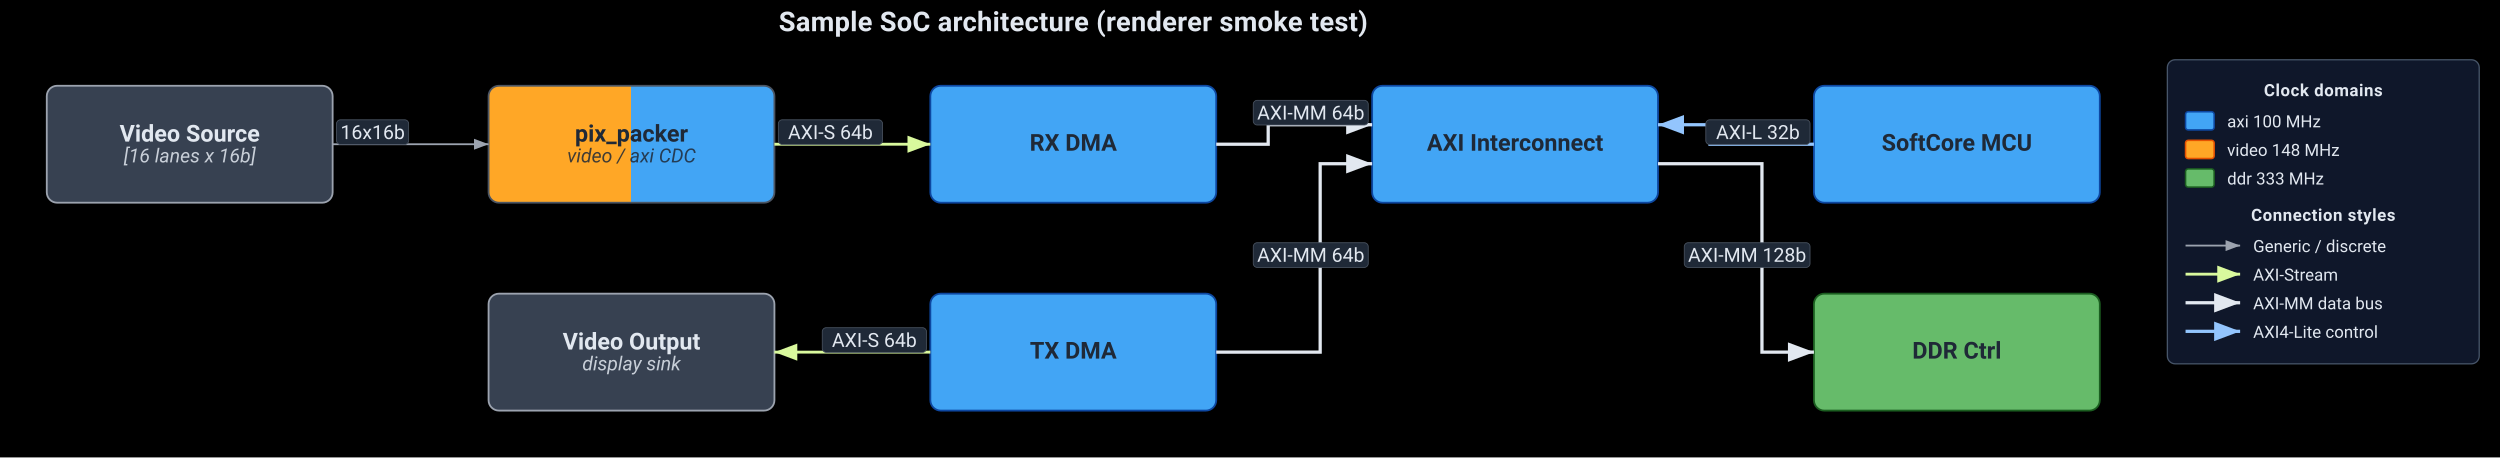
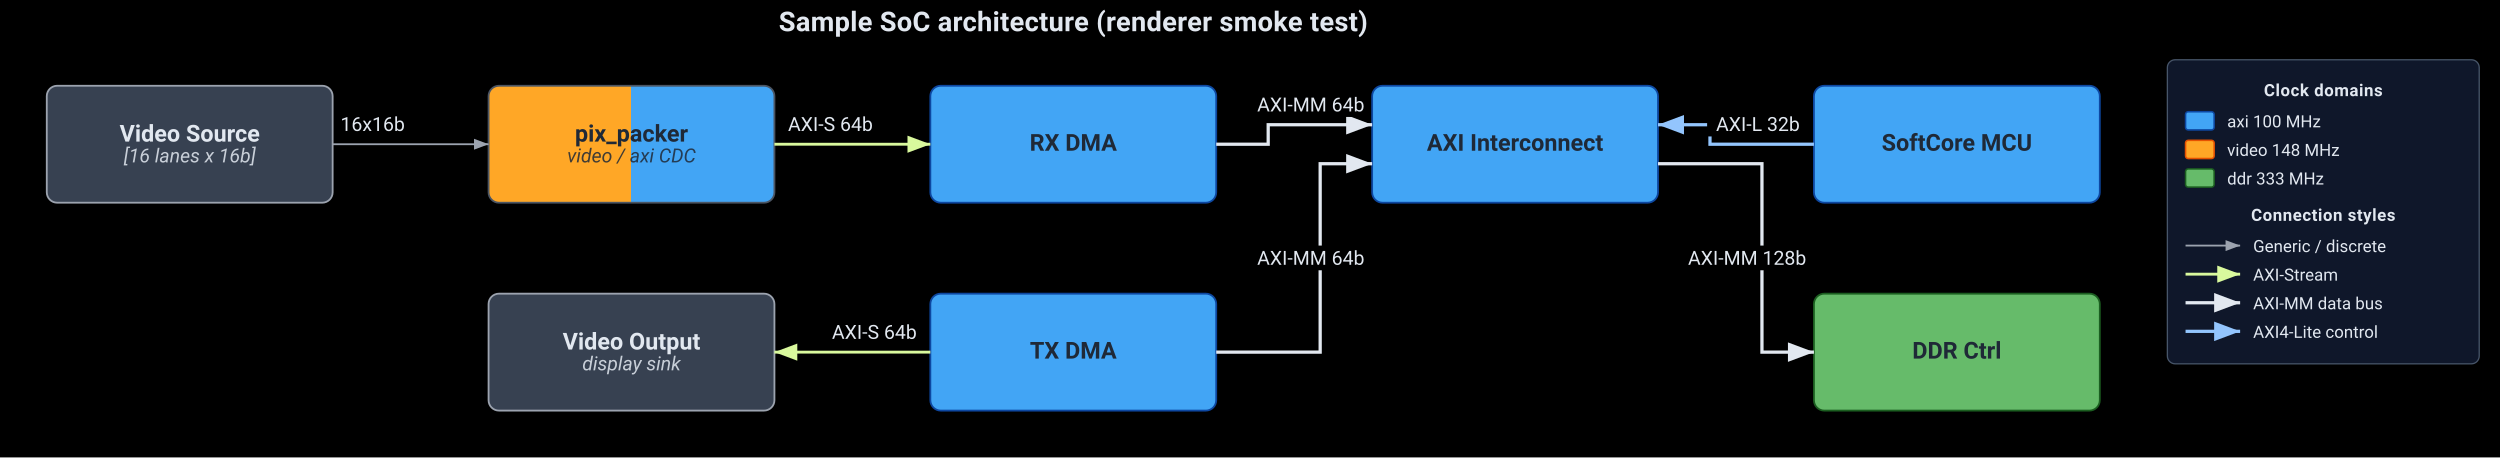
<svg xmlns="http://www.w3.org/2000/svg" width="1924" height="352" viewBox="0 0 1924 352" font-family="ui-sans-serif, system-ui, -apple-system, 'Segoe UI', Roboto, 'Helvetica Neue', Arial, sans-serif" style="background:#000000">
  <defs>
    <marker id="ah-solid" markerWidth="9" markerHeight="9" refX="8" refY="3" orient="auto">
      <path d="M0,0 L0,6 L8,3 z" fill="#e2e8f0" />
    </marker>
    <marker id="ah-thin" markerWidth="9" markerHeight="9" refX="8" refY="3" orient="auto">
      <path d="M0,0 L0,6 L8,3 z" fill="#9ca3af" />
    </marker>
    <marker id="ah-stream" markerWidth="9" markerHeight="9" refX="8" refY="3" orient="auto">
      <path d="M0,0 L0,6 L8,3 z" fill="#d9f99d" />
    </marker>
    <marker id="ah-axil" markerWidth="9" markerHeight="9" refX="8" refY="3" orient="auto">
      <path d="M0,0 L0,6 L8,3 z" fill="#93c5fd" />
    </marker>
    <marker id="ah-tilelink" markerWidth="9" markerHeight="9" refX="8" refY="3" orient="auto">
      <path d="M0,0 L0,6 L8,3 z" fill="#5eead4" />
    </marker>
    <marker id="ah-cdc" markerWidth="9" markerHeight="9" refX="8" refY="3" orient="auto">
      <path d="M0,0 L0,6 L8,3 z" fill="#d8b4fe" />
    </marker>
    <marker id="ah-open" markerWidth="9" markerHeight="9" refX="8" refY="3" orient="auto">
      <path d="M0.5,0.5 L0.5,5.5 L8,3 z" fill="#000000" stroke="#e2e8f0" stroke-width="1" />
    </marker>
    <linearGradient id="grad-pix_packer" x1="0%" y1="0%" x2="100%" y2="0%">
      <stop offset="50%" stop-color="#FFA726" />
      <stop offset="50%" stop-color="#42A5F5" />
    </linearGradient>
  </defs>
  <rect width="1924" height="352" fill="#000000" id="_canvas_bg" />
  <text x="826.0" y="24" text-anchor="middle" font-size="21" font-weight="600" fill="#e2e8f0" letter-spacing="0.2">Sample SoC architecture (renderer smoke test)</text>
  <rect id="phy" x="36" y="66" width="220" height="90" fill="#374151" stroke="#9ca3af" stroke-width="1.4" rx="8" />
  <text x="146" y="109" text-anchor="middle" font-size="18" font-weight="600" fill="#e2e8f0">Video Source</text>
  <text x="146" y="125" text-anchor="middle" font-size="15" font-style="italic" fill="#e2e8f0" opacity="0.85">[16 lanes x 16b]</text>
  <rect id="pix_packer" x="376" y="66" width="220" height="90" fill="url(#grad-pix_packer)" stroke="#4b5563" stroke-width="1.4" rx="8" />
  <text x="486" y="109" text-anchor="middle" font-size="18" font-weight="600" fill="#1f2937">pix_packer</text>
  <text x="486" y="125" text-anchor="middle" font-size="15" font-style="italic" fill="#1f2937" opacity="0.85">video / axi CDC</text>
  <rect id="rx_dma" x="716" y="66" width="220" height="90" fill="#42A5F5" stroke="#0D47A1" stroke-width="1.4" rx="8" />
  <text x="826" y="116" text-anchor="middle" font-size="18" font-weight="600" fill="#1f2937">RX DMA</text>
  <rect id="tx_dma" x="716" y="226" width="220" height="90" fill="#42A5F5" stroke="#0D47A1" stroke-width="1.4" rx="8" />
  <text x="826" y="276" text-anchor="middle" font-size="18" font-weight="600" fill="#1f2937">TX DMA</text>
  <rect id="video_out" x="376" y="226" width="220" height="90" fill="#374151" stroke="#9ca3af" stroke-width="1.4" rx="8" />
  <text x="486" y="269" text-anchor="middle" font-size="18" font-weight="600" fill="#e2e8f0">Video Output</text>
  <text x="486" y="285" text-anchor="middle" font-size="15" font-style="italic" fill="#e2e8f0" opacity="0.85">display sink</text>
  <rect id="interconnect" x="1056" y="66" width="220" height="90" fill="#42A5F5" stroke="#0D47A1" stroke-width="1.4" rx="8" />
  <text x="1166" y="116" text-anchor="middle" font-size="18" font-weight="600" fill="#1f2937">AXI Interconnect</text>
  <rect id="cpu" x="1396" y="66" width="220" height="90" fill="#42A5F5" stroke="#0D47A1" stroke-width="1.4" rx="8" />
  <text x="1506" y="116" text-anchor="middle" font-size="18" font-weight="600" fill="#1f2937">SoftCore MCU</text>
  <rect id="ddr_ctrl" x="1396" y="226" width="220" height="90" fill="#66BB6A" stroke="#1B5E20" stroke-width="1.4" rx="8" />
  <text x="1506" y="276" text-anchor="middle" font-size="18" font-weight="600" fill="#1f2937">DDR Ctrl</text>
-   <path id="edge_phy_to_pix_packer" d="M 256.0,111.0 L 316.0,111.0 L 376.0,111.0" stroke="#9ca3af" stroke-width="1.4" fill="none" marker-end="url(#ah-thin)" />
-   <rect x="259.0" y="92.2" width="55.5" height="19.0" fill="#1f2937" stroke="#4b5563" stroke-width="0.6" rx="3" />
-   <text x="286.8" y="107.0" text-anchor="middle" font-size="15" fill="#e2e8f0">16x16b</text>
-   <path id="edge_pix_packer_to_rx_dma" d="M 596.0,111.0 L 656.0,111.0 L 716.0,111.0" stroke="#d9f99d" stroke-width="2.2" fill="none" marker-end="url(#ah-stream)" />
-   <rect x="599.0" y="92.2" width="80.2" height="19.0" fill="#1f2937" stroke="#4b5563" stroke-width="0.6" rx="3" />
-   <text x="639.1" y="107.0" text-anchor="middle" font-size="15" fill="#e2e8f0">AXI-S 64b</text>
-   <path id="edge_tx_dma_to_video_out" d="M 716.0,271.0 L 656.0,271.0 L 596.0,271.0" stroke="#d9f99d" stroke-width="2.2" fill="none" marker-end="url(#ah-stream)" />
-   <rect x="632.8" y="252.2" width="80.2" height="19.0" fill="#1f2937" stroke="#4b5563" stroke-width="0.6" rx="3" />
-   <text x="672.9" y="267.0" text-anchor="middle" font-size="15" fill="#e2e8f0">AXI-S 64b</text>
-   <path id="edge_rx_dma_to_interconnect" d="M 936.0,111.0 L 976.0,111.0 L 976.0,96.0 L 1056.0,96.0" stroke="#e2e8f0" stroke-width="2.5" fill="none" marker-end="url(#ah-solid)" />
-   <rect x="964.5" y="77.2" width="88.5" height="19.0" fill="#1f2937" stroke="#4b5563" stroke-width="0.6" rx="3" />
-   <text x="1008.8" y="92.0" text-anchor="middle" font-size="15" fill="#e2e8f0">AXI-MM 64b</text>
-   <path id="edge_tx_dma_to_interconnect" d="M 936.0,271.0 L 1016.0,271.0 L 1016.0,126.0 L 1056.0,126.0" stroke="#e2e8f0" stroke-width="2.5" fill="none" marker-end="url(#ah-solid)" />
-   <rect x="964.5" y="186.8" width="88.5" height="19.0" fill="#1f2937" stroke="#4b5563" stroke-width="0.6" rx="3" />
-   <text x="1008.8" y="201.5" text-anchor="middle" font-size="15" fill="#e2e8f0">AXI-MM 64b</text>
-   <path id="edge_cpu_to_interconnect" d="M 1396.0,111.0 L 1316.0,111.0 L 1316.0,96.0 L 1276.0,96.0" stroke="#93c5fd" stroke-width="2.5" fill="none" marker-end="url(#ah-axil)" />
-   <rect x="1312.8" y="92.2" width="80.2" height="19.0" fill="#1f2937" stroke="#4b5563" stroke-width="0.6" rx="3" />
-   <text x="1352.9" y="107.0" text-anchor="middle" font-size="15" fill="#e2e8f0">AXI-L 32b</text>
-   <path id="edge_interconnect_to_ddr_ctrl" d="M 1276.0,126.0 L 1356.0,126.0 L 1356.0,271.0 L 1396.0,271.0" stroke="#e2e8f0" stroke-width="2.5" fill="none" marker-end="url(#ah-solid)" />
-   <rect x="1296.2" y="186.8" width="96.8" height="19.0" fill="#1f2937" stroke="#4b5563" stroke-width="0.6" rx="3" />
-   <text x="1344.6" y="201.5" text-anchor="middle" font-size="15" fill="#e2e8f0">AXI-MM 128b</text>
+   <mask id="edge-label-clearance" maskUnits="userSpaceOnUse">
+     <rect width="1924" height="352" fill="#ffffff" />
+     <rect x="260.0" y="86.0" width="53.5" height="19.0" fill="#000000" />
+     <rect x="600.0" y="86.0" width="78.2" height="19.0" fill="#000000" />
+     <rect x="633.8" y="246.0" width="78.2" height="19.0" fill="#000000" />
+     <rect x="965.5" y="71.0" width="86.5" height="19.0" fill="#000000" />
+     <rect x="965.5" y="189.0" width="86.5" height="19.0" fill="#000000" />
+     <rect x="1313.8" y="86.0" width="78.2" height="19.0" fill="#000000" />
+     <rect x="1297.2" y="189.0" width="94.8" height="19.0" fill="#000000" />
+   </mask>
+   <path id="edge_phy_to_pix_packer" d="M 256.0,111.0 L 316.0,111.0 L 376.0,111.0" stroke="#9ca3af" stroke-width="1.4" fill="none" marker-end="url(#ah-thin)" mask="url(#edge-label-clearance)" />
+   <path id="edge_pix_packer_to_rx_dma" d="M 596.0,111.0 L 656.0,111.0 L 716.0,111.0" stroke="#d9f99d" stroke-width="2.2" fill="none" marker-end="url(#ah-stream)" mask="url(#edge-label-clearance)" />
+   <path id="edge_tx_dma_to_video_out" d="M 716.0,271.0 L 656.0,271.0 L 596.0,271.0" stroke="#d9f99d" stroke-width="2.2" fill="none" marker-end="url(#ah-stream)" mask="url(#edge-label-clearance)" />
+   <path id="edge_rx_dma_to_interconnect" d="M 936.0,111.0 L 976.0,111.0 L 976.0,96.0 L 1056.0,96.0" stroke="#e2e8f0" stroke-width="2.5" fill="none" marker-end="url(#ah-solid)" mask="url(#edge-label-clearance)" />
+   <path id="edge_tx_dma_to_interconnect" d="M 936.0,271.0 L 1016.0,271.0 L 1016.0,126.0 L 1056.0,126.0" stroke="#e2e8f0" stroke-width="2.5" fill="none" marker-end="url(#ah-solid)" mask="url(#edge-label-clearance)" />
+   <path id="edge_cpu_to_interconnect" d="M 1396.0,111.0 L 1316.0,111.0 L 1316.0,96.0 L 1276.0,96.0" stroke="#93c5fd" stroke-width="2.5" fill="none" marker-end="url(#ah-axil)" mask="url(#edge-label-clearance)" />
+   <path id="edge_interconnect_to_ddr_ctrl" d="M 1276.0,126.0 L 1356.0,126.0 L 1356.0,271.0 L 1396.0,271.0" stroke="#e2e8f0" stroke-width="2.5" fill="none" marker-end="url(#ah-solid)" mask="url(#edge-label-clearance)" />
+   <text x="286.8" y="100.8" text-anchor="middle" font-size="15" fill="#e2e8f0">16x16b</text>
+   <text x="639.1" y="100.8" text-anchor="middle" font-size="15" fill="#e2e8f0">AXI-S 64b</text>
+   <text x="672.9" y="260.8" text-anchor="middle" font-size="15" fill="#e2e8f0">AXI-S 64b</text>
+   <text x="1008.8" y="85.8" text-anchor="middle" font-size="15" fill="#e2e8f0">AXI-MM 64b</text>
+   <text x="1008.8" y="203.8" text-anchor="middle" font-size="15" fill="#e2e8f0">AXI-MM 64b</text>
+   <text x="1352.9" y="100.8" text-anchor="middle" font-size="15" fill="#e2e8f0">AXI-L 32b</text>
+   <text x="1344.6" y="203.8" text-anchor="middle" font-size="15" fill="#e2e8f0">AXI-MM 128b</text>
  <rect id="legend_card" x="1668" y="46" width="240" height="234" fill="#0f172a" stroke="#475569" stroke-width="1" rx="6" />
  <text x="1788" y="74" text-anchor="middle" font-size="13" font-weight="700" fill="#e2e8f0" letter-spacing="0.4">Clock domains</text>
  <rect x="1682" y="86" width="22" height="14" fill="#42A5F5" stroke="#0D47A1" stroke-width="1.2" rx="2" />
  <text x="1714" y="98" font-size="13" fill="#e2e8f0">axi  100 MHz</text>
  <rect x="1682" y="108" width="22" height="14" fill="#FFA726" stroke="#E65100" stroke-width="1.2" rx="2" />
  <text x="1714" y="120" font-size="13" fill="#e2e8f0">video  148 MHz</text>
  <rect x="1682" y="130" width="22" height="14" fill="#66BB6A" stroke="#1B5E20" stroke-width="1.2" rx="2" />
  <text x="1714" y="142" font-size="13" fill="#e2e8f0">ddr  333 MHz</text>
  <text x="1788" y="170" text-anchor="middle" font-size="13" font-weight="700" fill="#e2e8f0" letter-spacing="0.4">Connection styles</text>
  <path id="legend-arrow-generic" d="M 1682,189.0 L 1724,189.0" stroke="#9ca3af" stroke-width="1.4" fill="none" marker-end="url(#ah-thin)" />
  <text x="1734" y="194" font-size="13" fill="#e2e8f0">Generic / discrete</text>
  <path id="legend-arrow-axi-stream" d="M 1682,211.0 L 1724,211.0" stroke="#d9f99d" stroke-width="2.2" fill="none" marker-end="url(#ah-stream)" />
  <text x="1734" y="216" font-size="13" fill="#e2e8f0">AXI-Stream</text>
  <path id="legend-arrow-axi-mm" d="M 1682,233.0 L 1724,233.0" stroke="#e2e8f0" stroke-width="2.5" fill="none" marker-end="url(#ah-solid)" />
  <text x="1734" y="238" font-size="13" fill="#e2e8f0">AXI-MM data bus</text>
  <path id="legend-arrow-axi-lite" d="M 1682,255.0 L 1724,255.0" stroke="#93c5fd" stroke-width="2.5" fill="none" marker-end="url(#ah-axil)" />
  <text x="1734" y="260" font-size="13" fill="#e2e8f0">AXI4-Lite control</text>
</svg>
